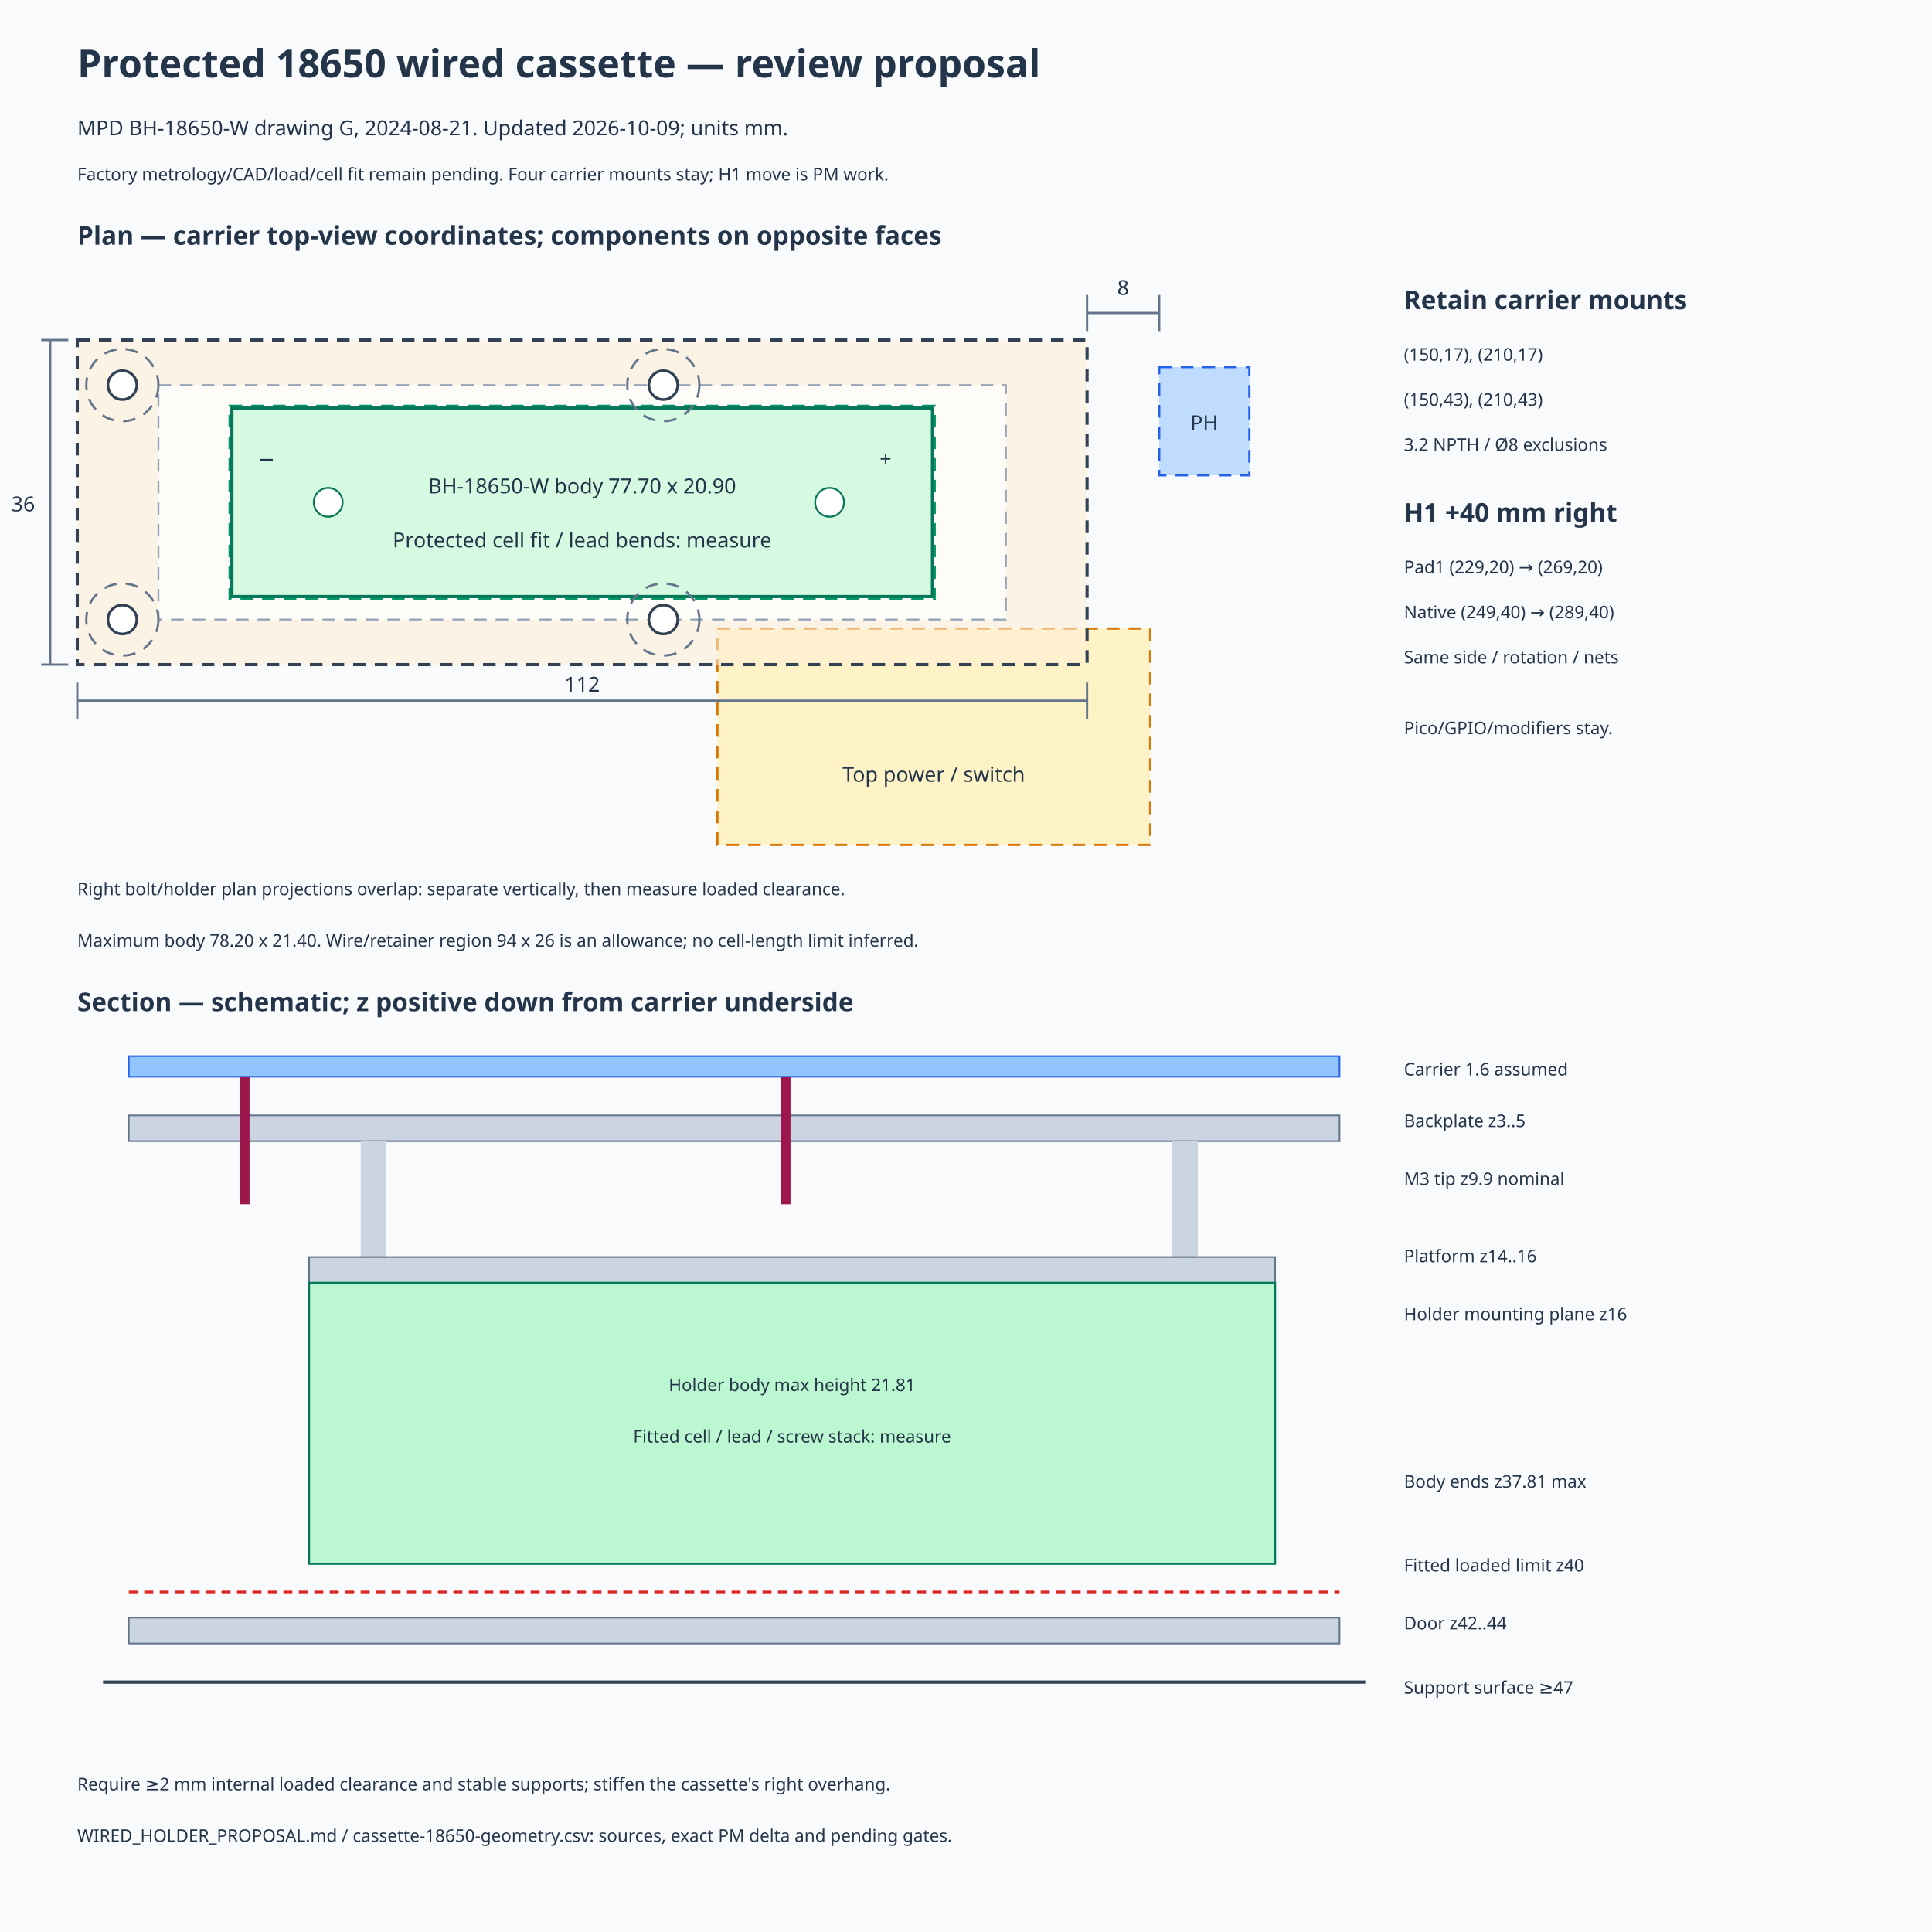
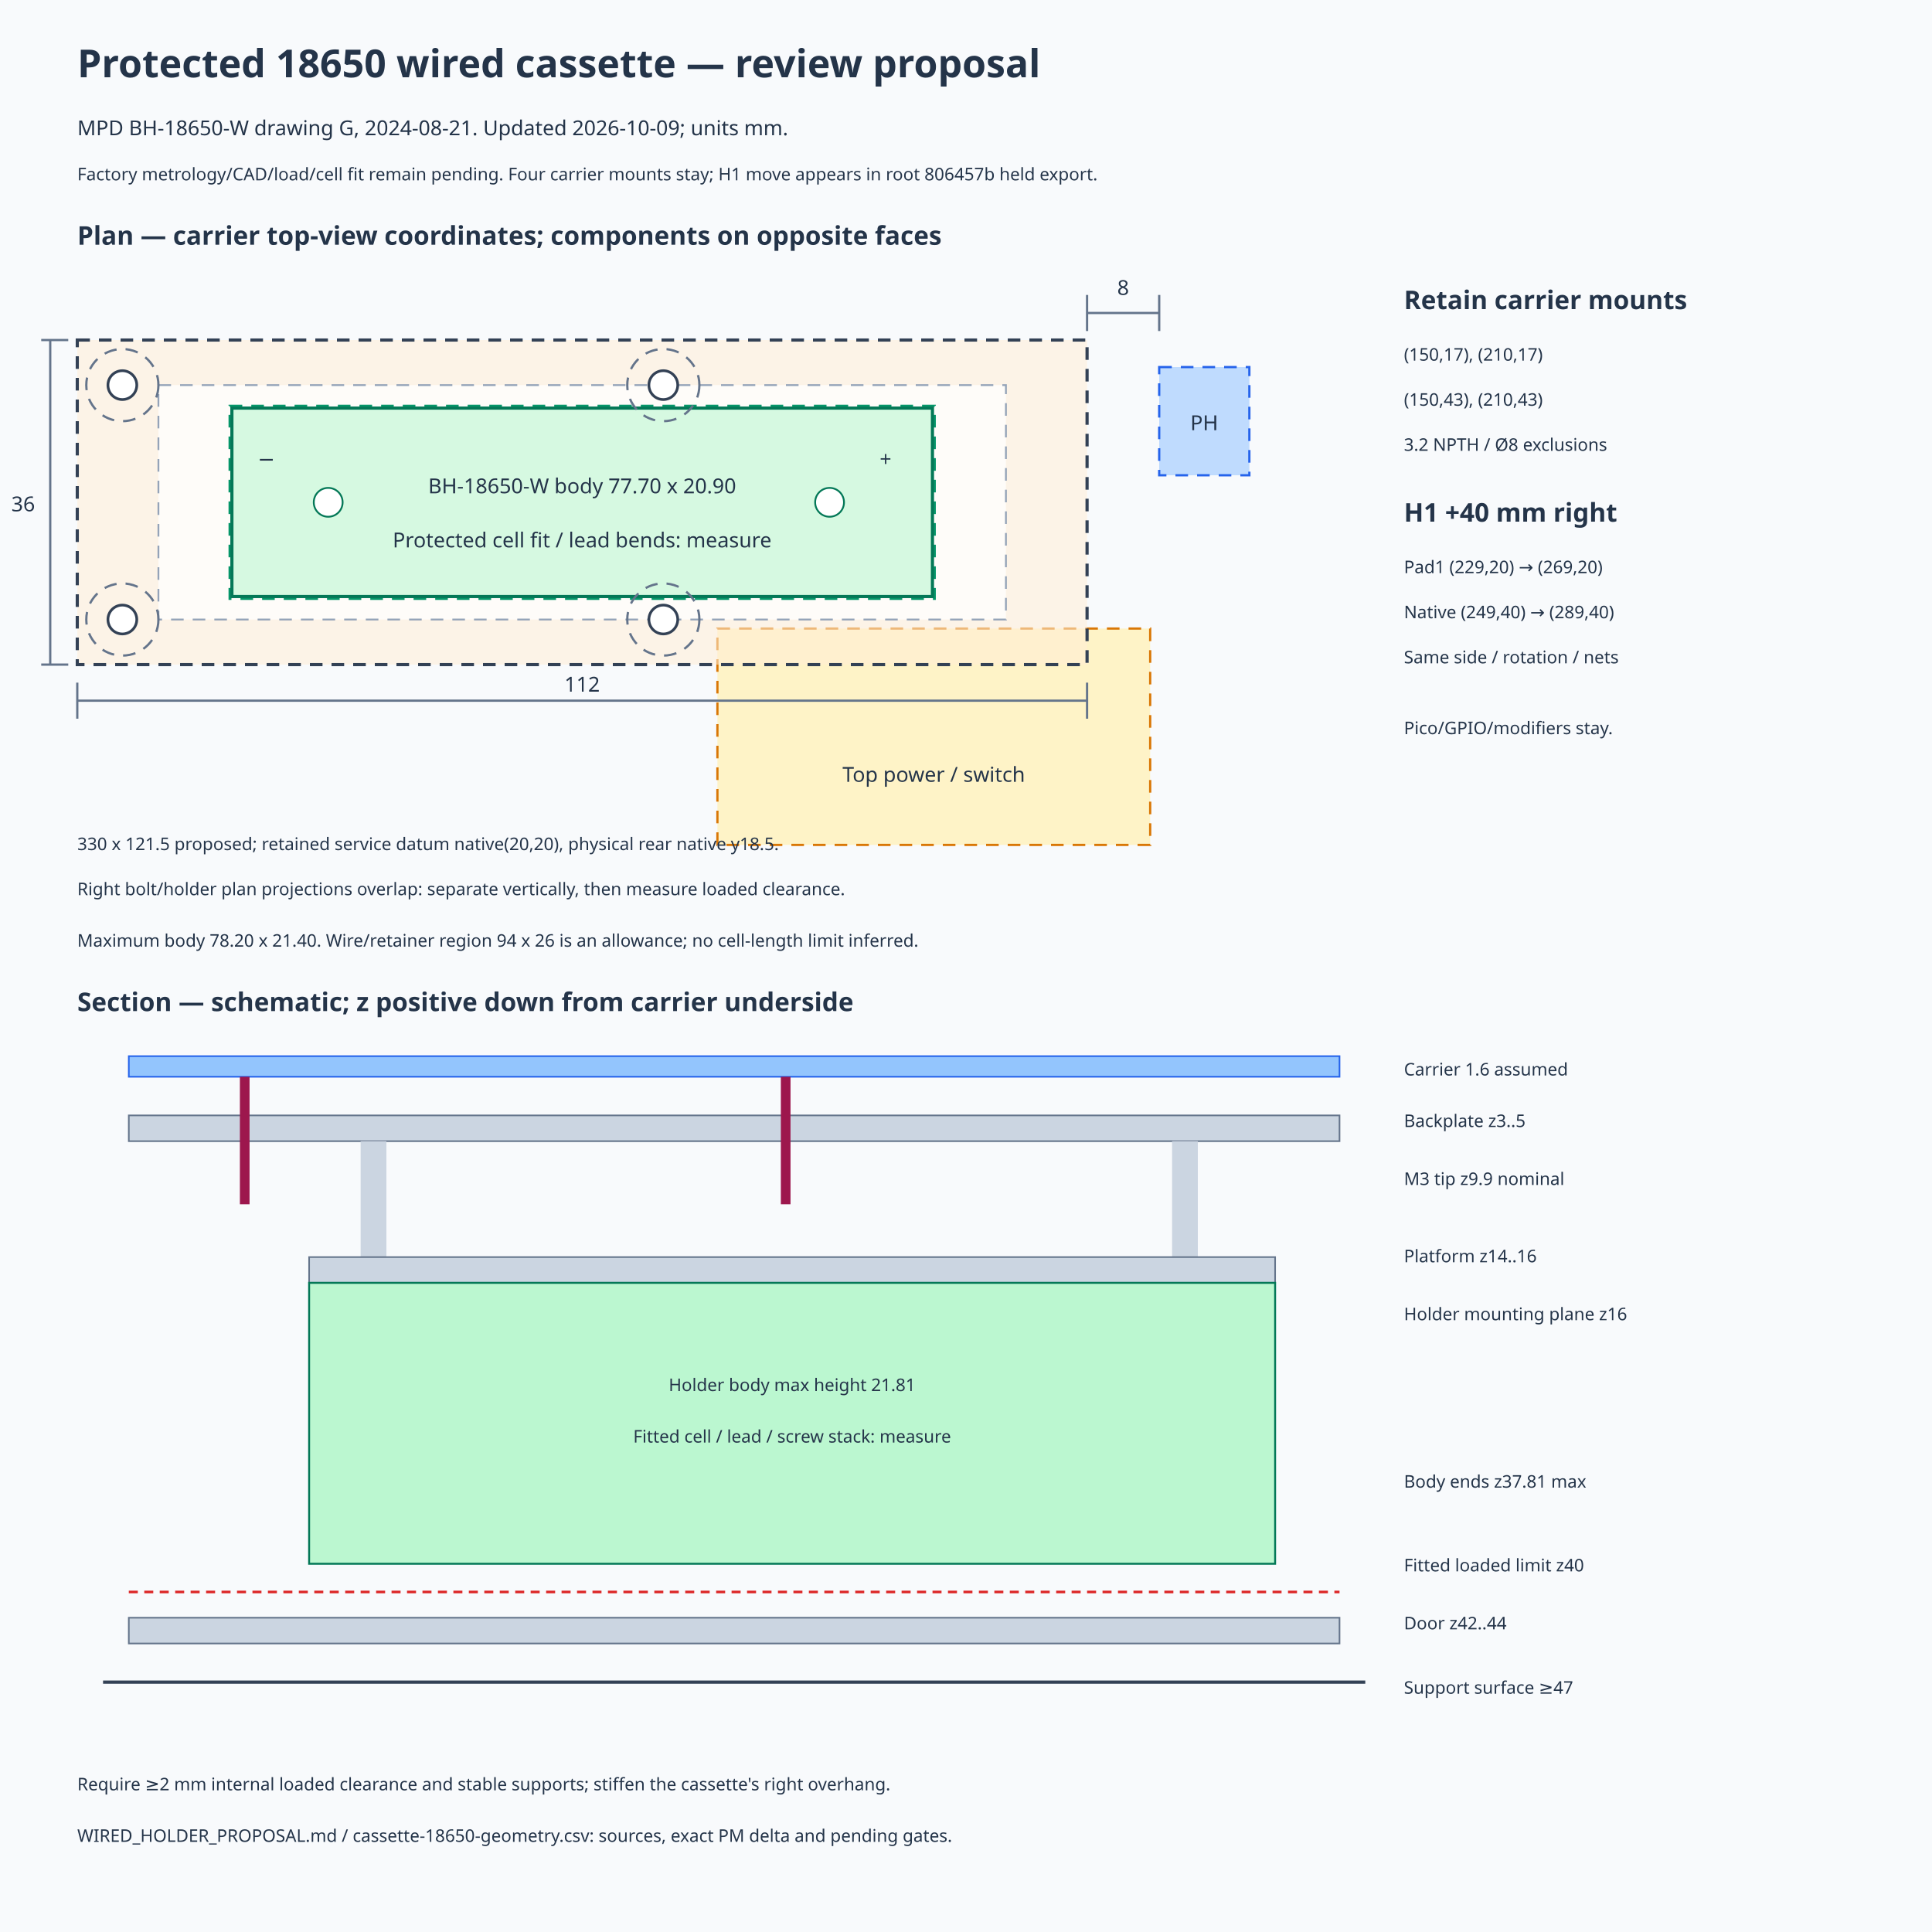
<svg xmlns="http://www.w3.org/2000/svg" width="1500" height="1500" viewBox="0 0 300 300">
  <style>text{font:3.2px sans-serif;fill:#243449}.title{font-size:6px;font-weight:bold}.head{font-size:4px;font-weight:bold}.small{font-size:2.7px}.plantext{font-size:2.3px}.dim{fill:none;stroke:#64748b;stroke-width:.25}.dash{stroke-dasharray:1.4 1}</style>
  <rect width="300" height="300" fill="#f8fafc" />
  <text x="12" y="12" class="title">Protected 18650 wired cassette — review proposal</text>
  <text x="12" y="21">MPD BH-18650-W drawing G, 2024-08-21. Updated 2026-10-09; units mm.</text>
-   <text x="12" y="28" class="small">Factory metrology/CAD/load/cell fit remain pending. Four carrier mounts stay; H1 move is PM work.</text>
+   <text x="12" y="28" class="small">Factory metrology/CAD/load/cell fit remain pending. Four carrier mounts stay; H1 move appears in root 806457b held export.</text>
  <text x="12" y="38" class="head">Plan — carrier top-view coordinates; components on opposite faces</text>
  <g transform="translate(12 43) scale(1.4) translate(-145 -5)">
    <rect x="216" y="44" width="48" height="24" fill="#fef3c7" stroke="#d97706" stroke-width=".25" class="dash" />
    <text x="240" y="61" text-anchor="middle" class="plantext">Top power / switch</text>
    <rect x="145" y="12" width="112" height="36" fill="#ffedd5" fill-opacity=".55" stroke="#334155" stroke-width=".35" class="dash" />
    <rect x="154" y="17" width="94" height="26" fill="white" fill-opacity=".75" stroke="#94a3b8" stroke-width=".2" class="dash" />
    <rect x="161.9" y="19.3" width="78.2" height="21.4" fill="none" stroke="#059669" stroke-width=".25" class="dash" />
    <rect x="162.15" y="19.55" width="77.7" height="20.9" fill="#bbf7d0" fill-opacity=".6" stroke="#047857" stroke-width=".35" />
    <text x="201" y="29" class="plantext" text-anchor="middle">BH-18650-W body 77.70 x 20.90</text>
    <text x="201" y="35" class="plantext" text-anchor="middle">Protected cell fit / lead bends: measure</text>
    <text x="165" y="26" class="plantext">−</text>
    <text x="234" y="26" class="plantext">+</text>
    <g fill="none" stroke="#64748b" stroke-width=".25" class="dash">
      <circle cx="150" cy="17" r="4" />
      <circle cx="210" cy="17" r="4" />
      <circle cx="150" cy="43" r="4" />
      <circle cx="210" cy="43" r="4" />
    </g>
    <g fill="white" stroke="#334155" stroke-width=".3">
      <circle cx="150" cy="17" r="1.6" />
      <circle cx="210" cy="17" r="1.6" />
      <circle cx="150" cy="43" r="1.6" />
      <circle cx="210" cy="43" r="1.6" />
    </g>
    <g fill="white" stroke="#047857" stroke-width=".2">
      <circle cx="172.83" cy="30" r="1.6" />
      <circle cx="228.44" cy="30" r="1.6" />
    </g>
    <rect x="265" y="15" width="10" height="12" fill="#bfdbfe" stroke="#2563eb" stroke-width=".25" class="dash" />
    <text x="270" y="22" class="plantext" text-anchor="middle">PH</text>
    <path d="M257 9H265M257 7V11M265 7V11" class="dim" />
    <text x="261" y="7" class="plantext" text-anchor="middle">8</text>
    <path d="M145 50V54M257 50V54M145 52H257" class="dim" />
    <text x="201" y="51" class="plantext" text-anchor="middle">112</text>
    <path d="M141 12H144M141 48H144M142 12V48" class="dim" />
    <text x="139" y="31" class="plantext" text-anchor="middle">36</text>
  </g>
  <text x="218" y="48" class="head">Retain carrier mounts</text>
  <text x="218" y="56" class="small">(150,17), (210,17)</text>
  <text x="218" y="63" class="small">(150,43), (210,43)</text>
  <text x="218" y="70" class="small">3.2 NPTH / Ø8 exclusions</text>
  <text x="218" y="81" class="head">H1 +40 mm right</text>
  <text x="218" y="89" class="small">Pad1 (229,20) → (269,20)</text>
  <text x="218" y="96" class="small">Native (249,40) → (289,40)</text>
  <text x="218" y="103" class="small">Same side / rotation / nets</text>
  <text x="218" y="114" class="small">Pico/GPIO/modifiers stay.</text>
+   <text x="12" y="132" class="small">330 x 121.5 proposed; retained service datum native(20,20), physical rear native y18.5.</text>
  <text x="12" y="139" class="small">Right bolt/holder plan projections overlap: separate vertically, then measure loaded clearance.</text>
  <text x="12" y="147" class="small">Maximum body 78.20 x 21.40. Wire/retainer region 94 x 26 is an allowance; no cell-length limit inferred.</text>
  <text x="12" y="157" class="head">Section — schematic; z positive down from carrier underside</text>
  <rect x="20" y="164" width="188" height="3.2" fill="#93c5fd" stroke="#2563eb" stroke-width=".25" />
  <rect x="20" y="173.2" width="188" height="4" fill="#cbd5e1" stroke="#64748b" stroke-width=".25" />
  <path d="M38 167.2V187M122 167.2V187" stroke="#9d174d" stroke-width="1.5" />
  <rect x="56" y="177.2" width="4" height="18" fill="#cbd5e1" />
  <rect x="182" y="177.2" width="4" height="18" fill="#cbd5e1" />
  <rect x="48" y="195.2" width="150" height="4" fill="#cbd5e1" stroke="#64748b" stroke-width=".25" />
  <rect x="48" y="199.2" width="150" height="43.62" fill="#bbf7d0" stroke="#047857" stroke-width=".3" />
  <text x="123" y="216" class="small" text-anchor="middle">Holder body max height 21.81</text>
  <text x="123" y="224" class="small" text-anchor="middle">Fitted cell / lead / screw stack: measure</text>
  <path d="M20 247.2H208" stroke="#dc2626" stroke-width=".4" class="dash" />
  <rect x="20" y="251.2" width="188" height="4" fill="#cbd5e1" stroke="#64748b" stroke-width=".25" />
  <path d="M16 261.2H212" stroke="#334155" stroke-width=".5" />
  <text x="218" y="167" class="small">Carrier 1.6 assumed</text>
  <text x="218" y="175" class="small">Backplate z3..5</text>
  <text x="218" y="184" class="small">M3 tip z9.9 nominal</text>
  <text x="218" y="196" class="small">Platform z14..16</text>
  <text x="218" y="205" class="small">Holder mounting plane z16</text>
  <text x="218" y="231" class="small">Body ends z37.81 max</text>
  <text x="218" y="244" class="small">Fitted loaded limit z40</text>
  <text x="218" y="253" class="small">Door z42..44</text>
  <text x="218" y="263" class="small">Support surface ≥47</text>
  <text x="12" y="278" class="small">Require ≥2 mm internal loaded clearance and stable supports; stiffen the cassette's right overhang.</text>
  <text x="12" y="286" class="small">WIRED_HOLDER_PROPOSAL.md / cassette-18650-geometry.csv: sources, exact PM delta and pending gates.</text>
</svg>
